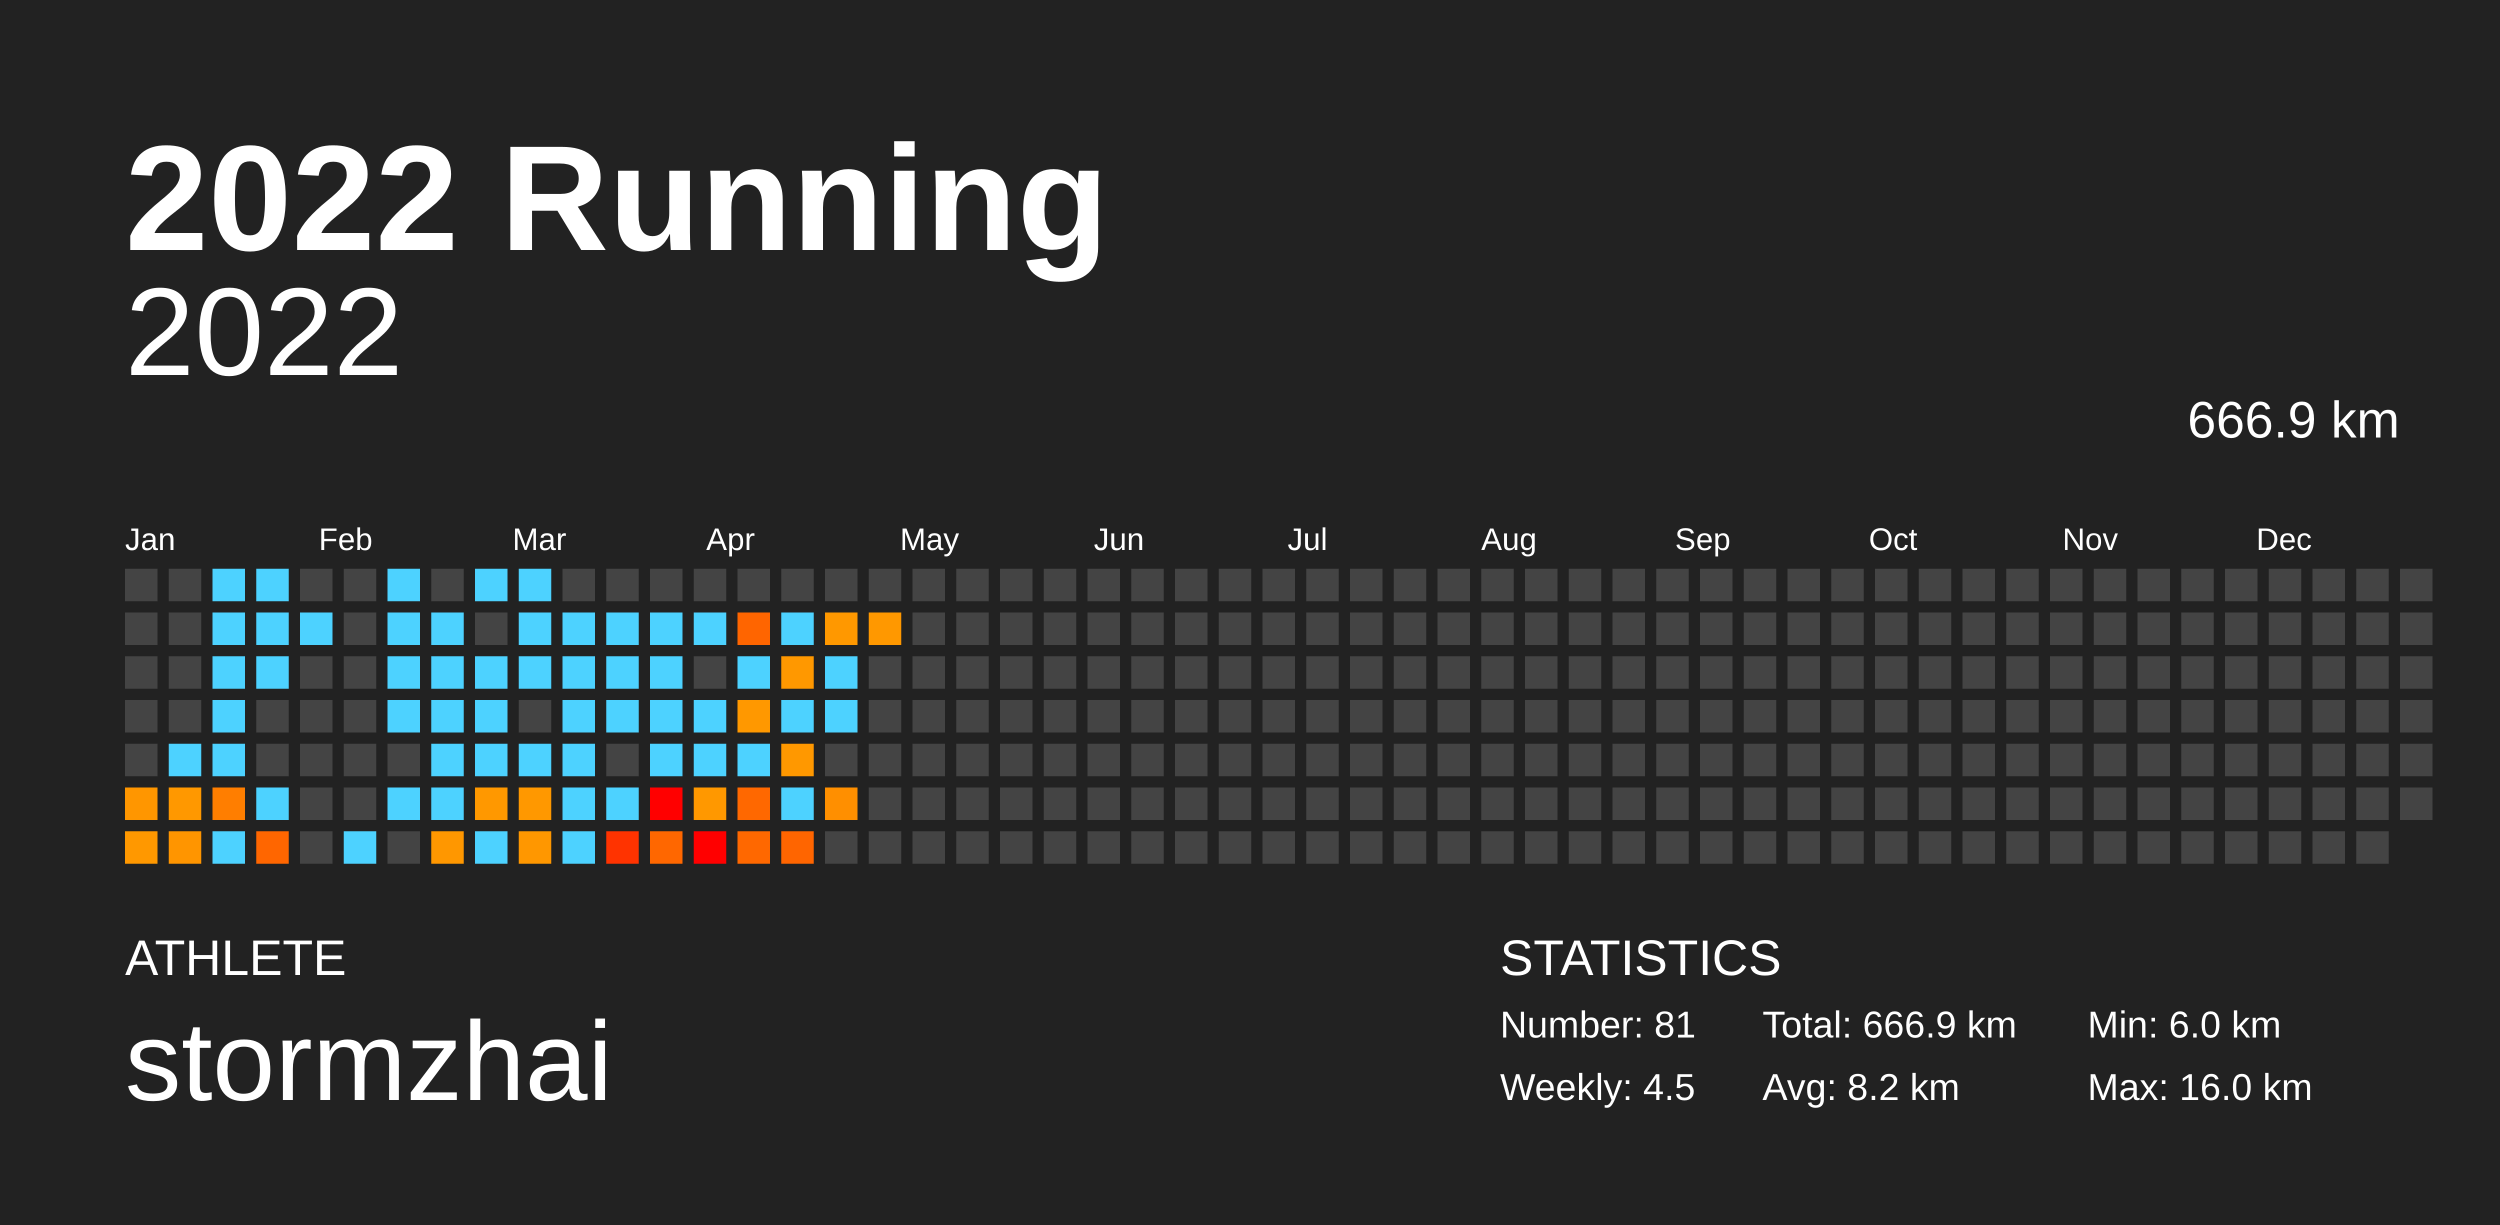
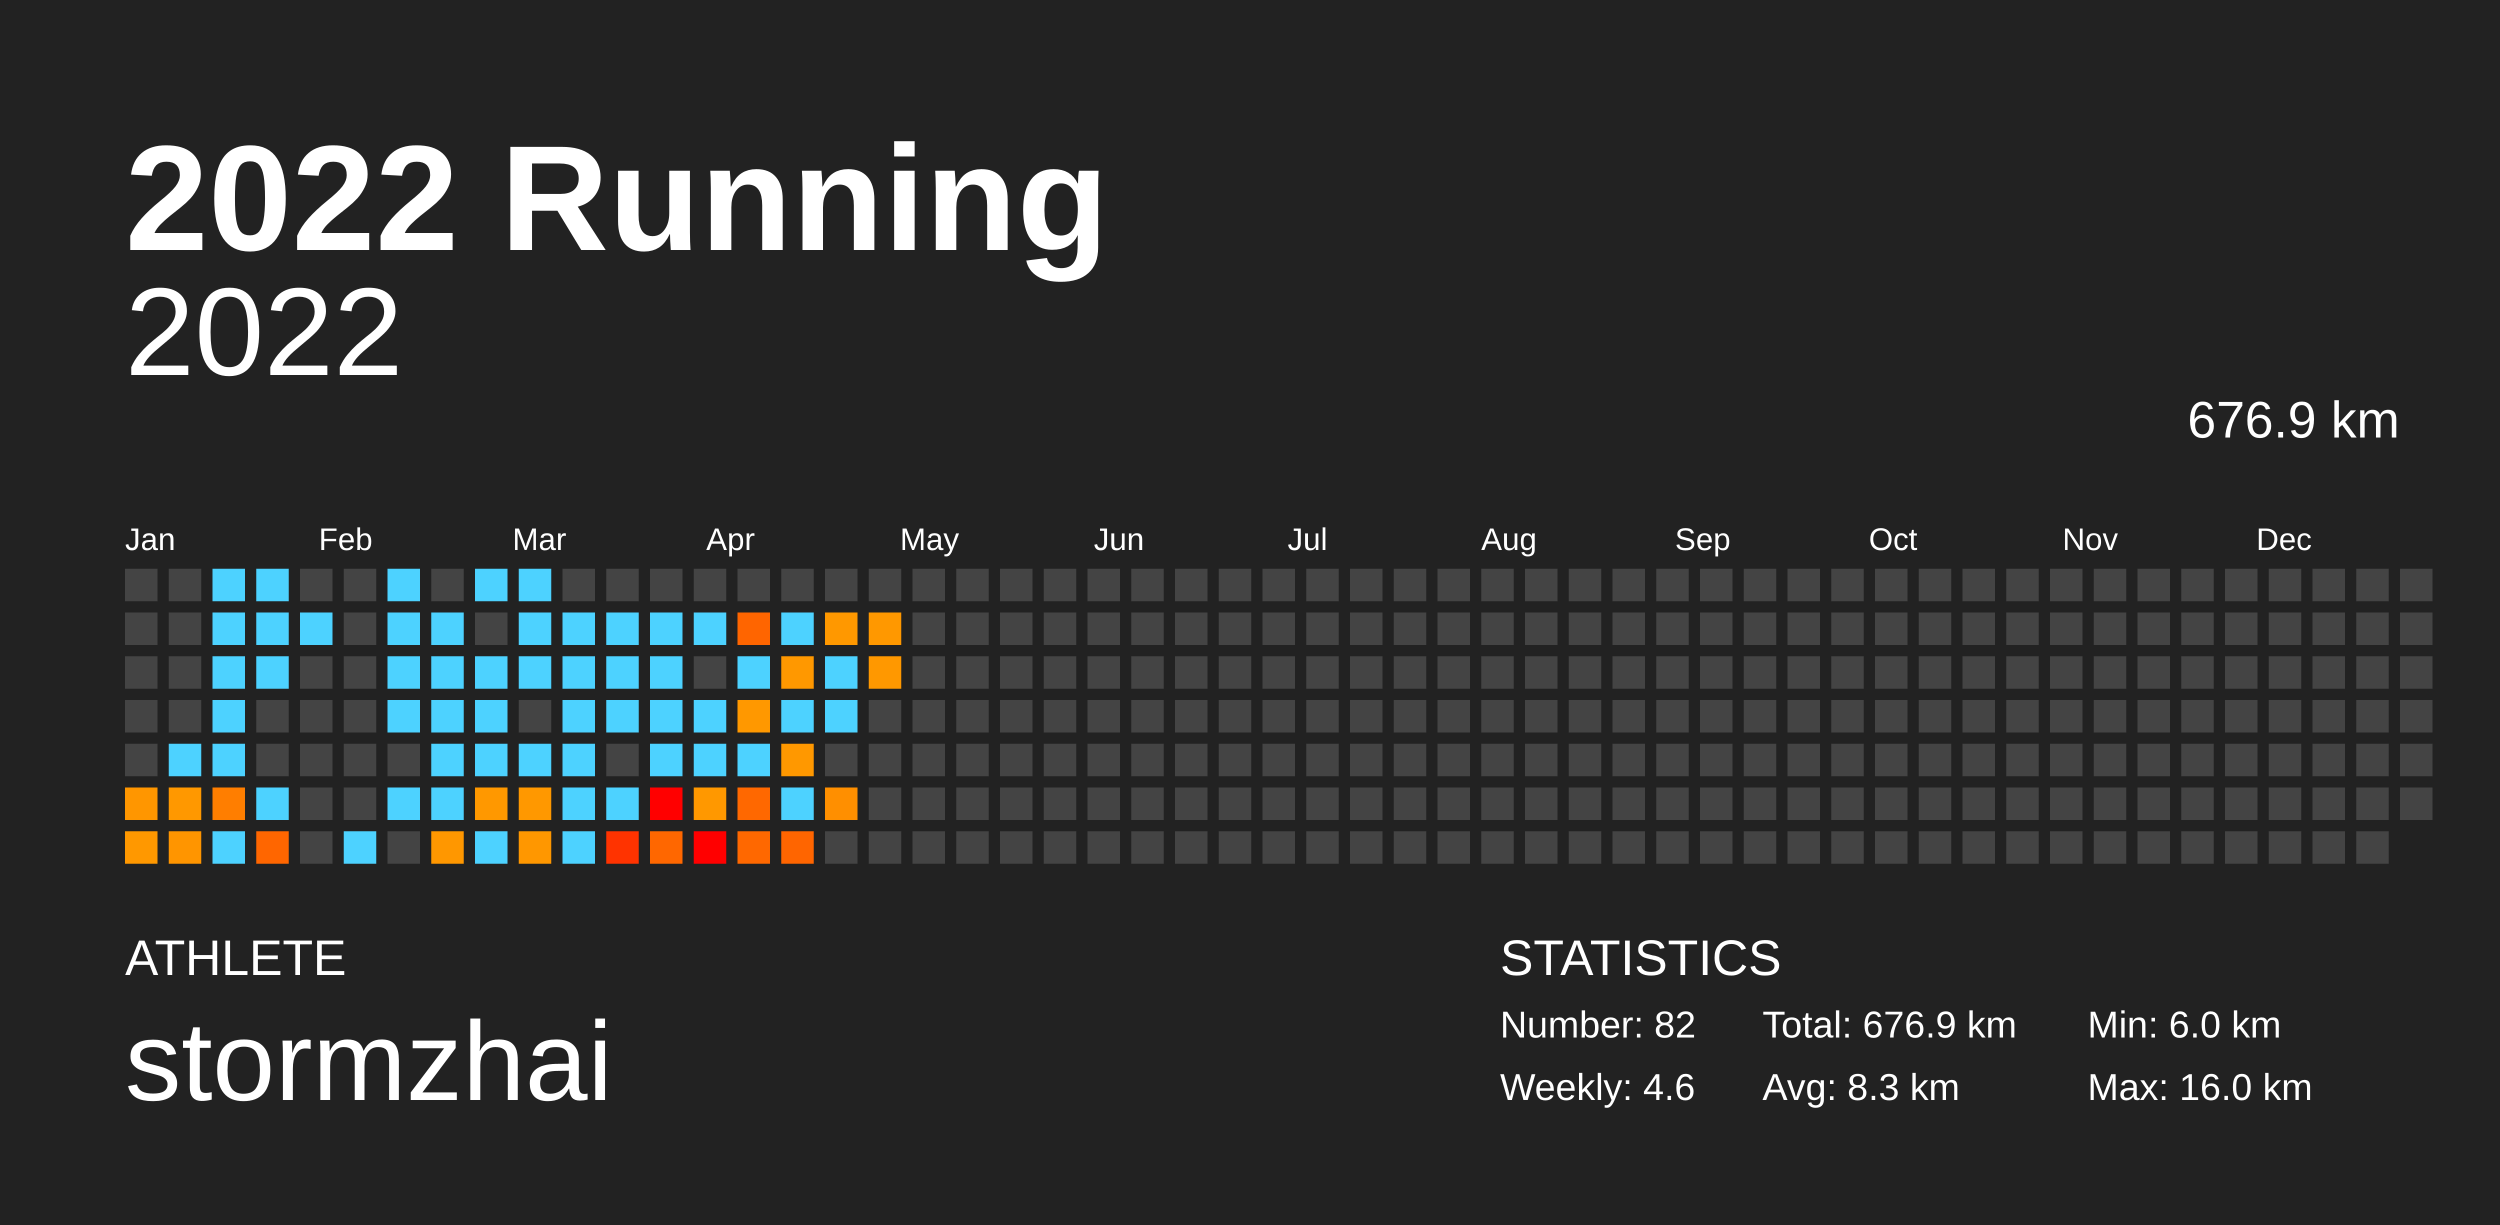
<svg xmlns="http://www.w3.org/2000/svg" baseProfile="full" height="98mm" version="1.1" viewBox="0,0,200,98" width="200mm">
  <defs />
  <rect fill="#222222" height="98" width="200" x="0" y="0" />
  <text fill="#FFFFFF" style="font-size:12px; font-family:Arial; font-weight:bold;" x="10" y="20">2022 Running</text>
  <text fill="#FFFFFF" style="font-size:4px; font-family:Arial" x="10" y="78">ATHLETE</text>
  <text fill="#FFFFFF" style="font-size:9px; font-family:Arial" x="10" y="88">stormzhai</text>
  <text fill="#FFFFFF" style="font-size:4px; font-family:Arial" x="120" y="78">STATISTICS</text>
-   <text fill="#FFFFFF" style="font-size:3px; font-family:Arial" x="120" y="83">Number: 81</text>
-   <text fill="#FFFFFF" style="font-size:3px; font-family:Arial" x="120" y="88">Weekly: 4.5</text>
-   <text fill="#FFFFFF" style="font-size:3px; font-family:Arial" x="141" y="83">Total: 666.9 km</text>
-   <text fill="#FFFFFF" style="font-size:3px; font-family:Arial" x="141" y="88">Avg: 8.2 km</text>
+   <text fill="#FFFFFF" style="font-size:3px; font-family:Arial" x="120" y="83">Number: 82</text>
+   <text fill="#FFFFFF" style="font-size:3px; font-family:Arial" x="120" y="88">Weekly: 4.6</text>
+   <text fill="#FFFFFF" style="font-size:3px; font-family:Arial" x="141" y="83">Total: 676.9 km</text>
+   <text fill="#FFFFFF" style="font-size:3px; font-family:Arial" x="141" y="88">Avg: 8.3 km</text>
  <text fill="#FFFFFF" style="font-size:3px; font-family:Arial" x="167" y="83">Min: 6.0 km</text>
  <text fill="#FFFFFF" style="font-size:3px; font-family:Arial" x="167" y="88">Max: 16.0 km</text>
  <text alignment-baseline="hanging" fill="#FFFFFF" style="font-size:10.0px; font-family:Arial;" x="10" y="30">2022</text>
-   <text alignment-baseline="hanging" fill="#FFFFFF" style="font-size:4.125px; font-family:Arial;" x="175" y="35">666.9 km</text>
+   <text alignment-baseline="hanging" fill="#FFFFFF" style="font-size:4.125px; font-family:Arial;" x="175" y="35">676.9 km</text>
  <text fill="#FFFFFF" style="font-size:2.5px; font-family:Arial" x="10.0" y="44">Jan</text>
  <text fill="#FFFFFF" style="font-size:2.5px; font-family:Arial" x="25.5" y="44">Feb</text>
  <text fill="#FFFFFF" style="font-size:2.5px; font-family:Arial" x="41.0" y="44">Mar</text>
  <text fill="#FFFFFF" style="font-size:2.5px; font-family:Arial" x="56.5" y="44">Apr</text>
  <text fill="#FFFFFF" style="font-size:2.5px; font-family:Arial" x="72.0" y="44">May</text>
  <text fill="#FFFFFF" style="font-size:2.5px; font-family:Arial" x="87.5" y="44">Jun</text>
  <text fill="#FFFFFF" style="font-size:2.5px; font-family:Arial" x="103.0" y="44">Jul</text>
  <text fill="#FFFFFF" style="font-size:2.5px; font-family:Arial" x="118.5" y="44">Aug</text>
  <text fill="#FFFFFF" style="font-size:2.5px; font-family:Arial" x="134.0" y="44">Sep</text>
  <text fill="#FFFFFF" style="font-size:2.5px; font-family:Arial" x="149.5" y="44">Oct</text>
  <text fill="#FFFFFF" style="font-size:2.5px; font-family:Arial" x="165.0" y="44">Nov</text>
  <text fill="#FFFFFF" style="font-size:2.5px; font-family:Arial" x="180.5" y="44">Dec</text>
  <rect fill="#444444" height="2.6" width="2.6" x="10.0" y="45.5" />
  <rect fill="#444444" height="2.6" width="2.6" x="10.0" y="49.0" />
  <rect fill="#444444" height="2.6" width="2.6" x="10.0" y="52.5" />
  <rect fill="#444444" height="2.6" width="2.6" x="10.0" y="56.0" />
  <rect fill="#444444" height="2.6" width="2.6" x="10.0" y="59.5" />
  <rect fill="#ff9600" height="2.6" width="2.6" x="10.0" y="63.0" />
  <rect fill="#ff9800" height="2.6" width="2.6" x="10.0" y="66.5" />
  <rect fill="#444444" height="2.6" width="2.6" x="13.5" y="45.5" />
  <rect fill="#444444" height="2.6" width="2.6" x="13.5" y="49.0" />
  <rect fill="#444444" height="2.6" width="2.6" x="13.5" y="52.5" />
  <rect fill="#444444" height="2.6" width="2.6" x="13.5" y="56.0" />
  <rect fill="#4dd2ff" height="2.6" width="2.6" x="13.5" y="59.5" />
  <rect fill="#ff9800" height="2.6" width="2.6" x="13.5" y="63.0" />
  <rect fill="#ff9500" height="2.6" width="2.6" x="13.5" y="66.5" />
  <rect fill="#4dd2ff" height="2.6" width="2.6" x="17.0" y="45.5" />
  <rect fill="#4dd2ff" height="2.6" width="2.6" x="17.0" y="49.0" />
  <rect fill="#4dd2ff" height="2.6" width="2.6" x="17.0" y="52.5" />
  <rect fill="#4dd2ff" height="2.6" width="2.6" x="17.0" y="56.0" />
  <rect fill="#4dd2ff" height="2.6" width="2.6" x="17.0" y="59.5" />
  <rect fill="#ff7e00" height="2.6" width="2.6" x="17.0" y="63.0" />
  <rect fill="#4dd2ff" height="2.6" width="2.6" x="17.0" y="66.5" />
  <rect fill="#4dd2ff" height="2.6" width="2.6" x="20.5" y="45.5" />
  <rect fill="#4dd2ff" height="2.6" width="2.6" x="20.5" y="49.0" />
  <rect fill="#4dd2ff" height="2.6" width="2.6" x="20.5" y="52.5" />
  <rect fill="#444444" height="2.6" width="2.6" x="20.5" y="56.0" />
  <rect fill="#444444" height="2.6" width="2.6" x="20.5" y="59.5" />
  <rect fill="#4dd2ff" height="2.6" width="2.6" x="20.5" y="63.0" />
  <rect fill="#ff6600" height="2.6" width="2.6" x="20.5" y="66.5" />
  <rect fill="#444444" height="2.6" width="2.6" x="24.0" y="45.5" />
  <rect fill="#4dd2ff" height="2.6" width="2.6" x="24.0" y="49.0" />
  <rect fill="#444444" height="2.6" width="2.6" x="24.0" y="52.5" />
  <rect fill="#444444" height="2.6" width="2.6" x="24.0" y="56.0" />
  <rect fill="#444444" height="2.6" width="2.6" x="24.0" y="59.5" />
  <rect fill="#444444" height="2.6" width="2.6" x="24.0" y="63.0" />
  <rect fill="#444444" height="2.6" width="2.6" x="24.0" y="66.5" />
  <rect fill="#444444" height="2.6" width="2.6" x="27.5" y="45.5" />
  <rect fill="#444444" height="2.6" width="2.6" x="27.5" y="49.0" />
  <rect fill="#444444" height="2.6" width="2.6" x="27.5" y="52.5" />
  <rect fill="#444444" height="2.6" width="2.6" x="27.5" y="56.0" />
  <rect fill="#444444" height="2.6" width="2.6" x="27.5" y="59.5" />
  <rect fill="#444444" height="2.6" width="2.6" x="27.5" y="63.0" />
  <rect fill="#4dd2ff" height="2.6" width="2.6" x="27.5" y="66.5" />
  <rect fill="#4dd2ff" height="2.6" width="2.6" x="31.0" y="45.5" />
  <rect fill="#4dd2ff" height="2.6" width="2.6" x="31.0" y="49.0" />
  <rect fill="#4dd2ff" height="2.6" width="2.6" x="31.0" y="52.5" />
  <rect fill="#4dd2ff" height="2.6" width="2.6" x="31.0" y="56.0" />
  <rect fill="#444444" height="2.6" width="2.6" x="31.0" y="59.5" />
  <rect fill="#4dd2ff" height="2.6" width="2.6" x="31.0" y="63.0" />
  <rect fill="#444444" height="2.6" width="2.6" x="31.0" y="66.5" />
  <rect fill="#444444" height="2.6" width="2.6" x="34.5" y="45.5" />
  <rect fill="#4dd2ff" height="2.6" width="2.6" x="34.5" y="49.0" />
  <rect fill="#4dd2ff" height="2.6" width="2.6" x="34.5" y="52.5" />
  <rect fill="#4dd2ff" height="2.6" width="2.6" x="34.5" y="56.0" />
  <rect fill="#4dd2ff" height="2.6" width="2.6" x="34.5" y="59.5" />
  <rect fill="#4dd2ff" height="2.6" width="2.6" x="34.5" y="63.0" />
  <rect fill="#ff9700" height="2.6" width="2.6" x="34.5" y="66.5" />
  <rect fill="#4dd2ff" height="2.6" width="2.6" x="38.0" y="45.5" />
  <rect fill="#444444" height="2.6" width="2.6" x="38.0" y="49.0" />
  <rect fill="#4dd2ff" height="2.6" width="2.6" x="38.0" y="52.5" />
  <rect fill="#4dd2ff" height="2.6" width="2.6" x="38.0" y="56.0" />
  <rect fill="#4dd2ff" height="2.6" width="2.6" x="38.0" y="59.5" />
  <rect fill="#ff9800" height="2.6" width="2.6" x="38.0" y="63.0" />
  <rect fill="#4dd2ff" height="2.6" width="2.6" x="38.0" y="66.5" />
  <rect fill="#4dd2ff" height="2.6" width="2.6" x="41.5" y="45.5" />
  <rect fill="#4dd2ff" height="2.6" width="2.6" x="41.5" y="49.0" />
  <rect fill="#4dd2ff" height="2.6" width="2.6" x="41.5" y="52.5" />
  <rect fill="#444444" height="2.6" width="2.6" x="41.5" y="56.0" />
  <rect fill="#4dd2ff" height="2.6" width="2.6" x="41.5" y="59.5" />
  <rect fill="#ff9800" height="2.6" width="2.6" x="41.5" y="63.0" />
  <rect fill="#ff9700" height="2.6" width="2.6" x="41.5" y="66.5" />
  <rect fill="#444444" height="2.6" width="2.6" x="45.0" y="45.5" />
  <rect fill="#4dd2ff" height="2.6" width="2.6" x="45.0" y="49.0" />
  <rect fill="#4dd2ff" height="2.6" width="2.6" x="45.0" y="52.5" />
  <rect fill="#4dd2ff" height="2.6" width="2.6" x="45.0" y="56.0" />
  <rect fill="#4dd2ff" height="2.6" width="2.6" x="45.0" y="59.5" />
  <rect fill="#4dd2ff" height="2.6" width="2.6" x="45.0" y="63.0" />
  <rect fill="#4dd2ff" height="2.6" width="2.6" x="45.0" y="66.5" />
  <rect fill="#444444" height="2.6" width="2.6" x="48.5" y="45.5" />
  <rect fill="#4dd2ff" height="2.6" width="2.6" x="48.5" y="49.0" />
  <rect fill="#4dd2ff" height="2.6" width="2.6" x="48.5" y="52.5" />
  <rect fill="#4dd2ff" height="2.6" width="2.6" x="48.5" y="56.0" />
  <rect fill="#444444" height="2.6" width="2.6" x="48.5" y="59.5" />
  <rect fill="#4dd2ff" height="2.6" width="2.6" x="48.5" y="63.0" />
  <rect fill="#ff3300" height="2.6" width="2.6" x="48.5" y="66.5" />
  <rect fill="#444444" height="2.6" width="2.6" x="52.0" y="45.5" />
  <rect fill="#4dd2ff" height="2.6" width="2.6" x="52.0" y="49.0" />
  <rect fill="#4dd2ff" height="2.6" width="2.6" x="52.0" y="52.5" />
  <rect fill="#4dd2ff" height="2.6" width="2.6" x="52.0" y="56.0" />
  <rect fill="#4dd2ff" height="2.6" width="2.6" x="52.0" y="59.5" />
  <rect fill="#ff0000" height="2.6" width="2.6" x="52.0" y="63.0" />
  <rect fill="#ff6700" height="2.6" width="2.6" x="52.0" y="66.5" />
  <rect fill="#444444" height="2.6" width="2.6" x="55.5" y="45.5" />
  <rect fill="#4dd2ff" height="2.6" width="2.6" x="55.5" y="49.0" />
  <rect fill="#444444" height="2.6" width="2.6" x="55.5" y="52.5" />
  <rect fill="#4dd2ff" height="2.6" width="2.6" x="55.5" y="56.0" />
  <rect fill="#4dd2ff" height="2.6" width="2.6" x="55.5" y="59.5" />
  <rect fill="#ff9800" height="2.6" width="2.6" x="55.5" y="63.0" />
  <rect fill="#ff0000" height="2.6" width="2.6" x="55.5" y="66.5" />
  <rect fill="#444444" height="2.6" width="2.6" x="59.0" y="45.5" />
  <rect fill="#ff6500" height="2.6" width="2.6" x="59.0" y="49.0" />
  <rect fill="#4dd2ff" height="2.6" width="2.6" x="59.0" y="52.5" />
  <rect fill="#ff9800" height="2.6" width="2.6" x="59.0" y="56.0" />
  <rect fill="#4dd2ff" height="2.6" width="2.6" x="59.0" y="59.5" />
  <rect fill="#ff6800" height="2.6" width="2.6" x="59.0" y="63.0" />
  <rect fill="#ff6800" height="2.6" width="2.6" x="59.0" y="66.5" />
  <rect fill="#444444" height="2.6" width="2.6" x="62.5" y="45.5" />
  <rect fill="#4dd2ff" height="2.6" width="2.6" x="62.5" y="49.0" />
  <rect fill="#ff9800" height="2.6" width="2.6" x="62.5" y="52.5" />
  <rect fill="#4dd2ff" height="2.6" width="2.6" x="62.5" y="56.0" />
  <rect fill="#ff9800" height="2.6" width="2.6" x="62.5" y="59.5" />
  <rect fill="#4dd2ff" height="2.6" width="2.6" x="62.5" y="63.0" />
  <rect fill="#ff6500" height="2.6" width="2.6" x="62.5" y="66.5" />
  <rect fill="#444444" height="2.6" width="2.6" x="66.0" y="45.5" />
  <rect fill="#ff9800" height="2.6" width="2.6" x="66.0" y="49.0" />
  <rect fill="#4dd2ff" height="2.6" width="2.6" x="66.0" y="52.5" />
  <rect fill="#4dd2ff" height="2.6" width="2.6" x="66.0" y="56.0" />
  <rect fill="#444444" height="2.6" width="2.6" x="66.0" y="59.5" />
  <rect fill="#ff8f00" height="2.6" width="2.6" x="66.0" y="63.0" />
  <rect fill="#444444" height="2.6" width="2.6" x="66.0" y="66.5" />
  <rect fill="#444444" height="2.6" width="2.6" x="69.5" y="45.5" />
  <rect fill="#ff9800" height="2.6" width="2.6" x="69.5" y="49.0" />
-   <rect fill="#444444" height="2.6" width="2.6" x="69.5" y="52.5" />
+   <rect fill="#ff9800" height="2.6" width="2.6" x="69.5" y="52.5" />
  <rect fill="#444444" height="2.6" width="2.6" x="69.5" y="56.0" />
  <rect fill="#444444" height="2.6" width="2.6" x="69.5" y="59.5" />
  <rect fill="#444444" height="2.6" width="2.6" x="69.5" y="63.0" />
  <rect fill="#444444" height="2.6" width="2.6" x="69.5" y="66.5" />
  <rect fill="#444444" height="2.6" width="2.6" x="73.0" y="45.5" />
  <rect fill="#444444" height="2.6" width="2.6" x="73.0" y="49.0" />
  <rect fill="#444444" height="2.6" width="2.6" x="73.0" y="52.5" />
  <rect fill="#444444" height="2.6" width="2.6" x="73.0" y="56.0" />
  <rect fill="#444444" height="2.6" width="2.6" x="73.0" y="59.5" />
  <rect fill="#444444" height="2.6" width="2.6" x="73.0" y="63.0" />
  <rect fill="#444444" height="2.6" width="2.6" x="73.0" y="66.5" />
  <rect fill="#444444" height="2.6" width="2.6" x="76.5" y="45.5" />
  <rect fill="#444444" height="2.6" width="2.6" x="76.5" y="49.0" />
  <rect fill="#444444" height="2.6" width="2.6" x="76.5" y="52.5" />
  <rect fill="#444444" height="2.6" width="2.6" x="76.5" y="56.0" />
  <rect fill="#444444" height="2.6" width="2.6" x="76.5" y="59.5" />
  <rect fill="#444444" height="2.6" width="2.6" x="76.5" y="63.0" />
  <rect fill="#444444" height="2.6" width="2.6" x="76.5" y="66.5" />
  <rect fill="#444444" height="2.6" width="2.6" x="80.0" y="45.5" />
  <rect fill="#444444" height="2.6" width="2.6" x="80.0" y="49.0" />
  <rect fill="#444444" height="2.6" width="2.6" x="80.0" y="52.5" />
  <rect fill="#444444" height="2.6" width="2.6" x="80.0" y="56.0" />
  <rect fill="#444444" height="2.6" width="2.6" x="80.0" y="59.5" />
  <rect fill="#444444" height="2.6" width="2.6" x="80.0" y="63.0" />
  <rect fill="#444444" height="2.6" width="2.6" x="80.0" y="66.5" />
  <rect fill="#444444" height="2.6" width="2.6" x="83.5" y="45.5" />
  <rect fill="#444444" height="2.6" width="2.6" x="83.5" y="49.0" />
  <rect fill="#444444" height="2.6" width="2.6" x="83.5" y="52.5" />
  <rect fill="#444444" height="2.6" width="2.6" x="83.5" y="56.0" />
  <rect fill="#444444" height="2.6" width="2.6" x="83.5" y="59.5" />
  <rect fill="#444444" height="2.6" width="2.6" x="83.5" y="63.0" />
  <rect fill="#444444" height="2.6" width="2.6" x="83.5" y="66.5" />
  <rect fill="#444444" height="2.6" width="2.6" x="87.0" y="45.5" />
  <rect fill="#444444" height="2.6" width="2.6" x="87.0" y="49.0" />
  <rect fill="#444444" height="2.6" width="2.6" x="87.0" y="52.5" />
  <rect fill="#444444" height="2.6" width="2.6" x="87.0" y="56.0" />
  <rect fill="#444444" height="2.6" width="2.6" x="87.0" y="59.5" />
  <rect fill="#444444" height="2.6" width="2.6" x="87.0" y="63.0" />
  <rect fill="#444444" height="2.6" width="2.6" x="87.0" y="66.5" />
  <rect fill="#444444" height="2.6" width="2.6" x="90.5" y="45.5" />
  <rect fill="#444444" height="2.6" width="2.6" x="90.5" y="49.0" />
  <rect fill="#444444" height="2.6" width="2.6" x="90.5" y="52.5" />
  <rect fill="#444444" height="2.6" width="2.6" x="90.5" y="56.0" />
  <rect fill="#444444" height="2.6" width="2.6" x="90.5" y="59.5" />
  <rect fill="#444444" height="2.6" width="2.6" x="90.5" y="63.0" />
  <rect fill="#444444" height="2.6" width="2.6" x="90.5" y="66.5" />
  <rect fill="#444444" height="2.6" width="2.6" x="94.0" y="45.5" />
  <rect fill="#444444" height="2.6" width="2.6" x="94.0" y="49.0" />
  <rect fill="#444444" height="2.6" width="2.6" x="94.0" y="52.5" />
  <rect fill="#444444" height="2.6" width="2.6" x="94.0" y="56.0" />
  <rect fill="#444444" height="2.6" width="2.6" x="94.0" y="59.5" />
  <rect fill="#444444" height="2.6" width="2.6" x="94.0" y="63.0" />
  <rect fill="#444444" height="2.6" width="2.6" x="94.0" y="66.5" />
  <rect fill="#444444" height="2.6" width="2.6" x="97.5" y="45.5" />
  <rect fill="#444444" height="2.6" width="2.6" x="97.5" y="49.0" />
  <rect fill="#444444" height="2.6" width="2.6" x="97.5" y="52.5" />
  <rect fill="#444444" height="2.6" width="2.6" x="97.5" y="56.0" />
  <rect fill="#444444" height="2.6" width="2.6" x="97.5" y="59.5" />
  <rect fill="#444444" height="2.6" width="2.6" x="97.5" y="63.0" />
  <rect fill="#444444" height="2.6" width="2.6" x="97.5" y="66.5" />
  <rect fill="#444444" height="2.6" width="2.6" x="101.0" y="45.5" />
  <rect fill="#444444" height="2.6" width="2.6" x="101.0" y="49.0" />
  <rect fill="#444444" height="2.6" width="2.6" x="101.0" y="52.5" />
  <rect fill="#444444" height="2.6" width="2.6" x="101.0" y="56.0" />
  <rect fill="#444444" height="2.6" width="2.6" x="101.0" y="59.5" />
  <rect fill="#444444" height="2.6" width="2.6" x="101.0" y="63.0" />
  <rect fill="#444444" height="2.6" width="2.6" x="101.0" y="66.5" />
  <rect fill="#444444" height="2.6" width="2.6" x="104.5" y="45.5" />
  <rect fill="#444444" height="2.6" width="2.6" x="104.5" y="49.0" />
  <rect fill="#444444" height="2.6" width="2.6" x="104.5" y="52.5" />
  <rect fill="#444444" height="2.6" width="2.6" x="104.5" y="56.0" />
  <rect fill="#444444" height="2.6" width="2.6" x="104.5" y="59.5" />
  <rect fill="#444444" height="2.6" width="2.6" x="104.5" y="63.0" />
  <rect fill="#444444" height="2.6" width="2.6" x="104.5" y="66.5" />
  <rect fill="#444444" height="2.6" width="2.6" x="108.0" y="45.5" />
  <rect fill="#444444" height="2.6" width="2.6" x="108.0" y="49.0" />
  <rect fill="#444444" height="2.6" width="2.6" x="108.0" y="52.5" />
  <rect fill="#444444" height="2.6" width="2.6" x="108.0" y="56.0" />
  <rect fill="#444444" height="2.6" width="2.6" x="108.0" y="59.5" />
  <rect fill="#444444" height="2.6" width="2.6" x="108.0" y="63.0" />
  <rect fill="#444444" height="2.6" width="2.6" x="108.0" y="66.5" />
  <rect fill="#444444" height="2.6" width="2.6" x="111.5" y="45.5" />
  <rect fill="#444444" height="2.6" width="2.6" x="111.5" y="49.0" />
  <rect fill="#444444" height="2.6" width="2.6" x="111.5" y="52.5" />
  <rect fill="#444444" height="2.6" width="2.6" x="111.5" y="56.0" />
  <rect fill="#444444" height="2.6" width="2.6" x="111.5" y="59.5" />
  <rect fill="#444444" height="2.6" width="2.6" x="111.5" y="63.0" />
  <rect fill="#444444" height="2.6" width="2.6" x="111.5" y="66.5" />
  <rect fill="#444444" height="2.6" width="2.6" x="115.0" y="45.5" />
  <rect fill="#444444" height="2.6" width="2.6" x="115.0" y="49.0" />
  <rect fill="#444444" height="2.6" width="2.6" x="115.0" y="52.5" />
  <rect fill="#444444" height="2.6" width="2.6" x="115.0" y="56.0" />
  <rect fill="#444444" height="2.6" width="2.6" x="115.0" y="59.5" />
  <rect fill="#444444" height="2.6" width="2.6" x="115.0" y="63.0" />
  <rect fill="#444444" height="2.6" width="2.6" x="115.0" y="66.5" />
  <rect fill="#444444" height="2.6" width="2.6" x="118.5" y="45.5" />
  <rect fill="#444444" height="2.6" width="2.6" x="118.5" y="49.0" />
  <rect fill="#444444" height="2.6" width="2.6" x="118.5" y="52.5" />
  <rect fill="#444444" height="2.6" width="2.6" x="118.5" y="56.0" />
  <rect fill="#444444" height="2.6" width="2.6" x="118.5" y="59.5" />
  <rect fill="#444444" height="2.6" width="2.6" x="118.5" y="63.0" />
  <rect fill="#444444" height="2.6" width="2.6" x="118.5" y="66.5" />
  <rect fill="#444444" height="2.6" width="2.6" x="122.0" y="45.5" />
  <rect fill="#444444" height="2.6" width="2.6" x="122.0" y="49.0" />
  <rect fill="#444444" height="2.6" width="2.6" x="122.0" y="52.5" />
  <rect fill="#444444" height="2.6" width="2.6" x="122.0" y="56.0" />
  <rect fill="#444444" height="2.6" width="2.6" x="122.0" y="59.5" />
  <rect fill="#444444" height="2.6" width="2.6" x="122.0" y="63.0" />
  <rect fill="#444444" height="2.6" width="2.6" x="122.0" y="66.5" />
  <rect fill="#444444" height="2.6" width="2.6" x="125.5" y="45.5" />
  <rect fill="#444444" height="2.6" width="2.6" x="125.5" y="49.0" />
  <rect fill="#444444" height="2.6" width="2.6" x="125.5" y="52.5" />
  <rect fill="#444444" height="2.6" width="2.6" x="125.5" y="56.0" />
  <rect fill="#444444" height="2.6" width="2.6" x="125.5" y="59.5" />
  <rect fill="#444444" height="2.6" width="2.6" x="125.5" y="63.0" />
  <rect fill="#444444" height="2.6" width="2.6" x="125.5" y="66.5" />
  <rect fill="#444444" height="2.6" width="2.6" x="129.0" y="45.5" />
  <rect fill="#444444" height="2.6" width="2.6" x="129.0" y="49.0" />
  <rect fill="#444444" height="2.6" width="2.6" x="129.0" y="52.5" />
  <rect fill="#444444" height="2.6" width="2.6" x="129.0" y="56.0" />
  <rect fill="#444444" height="2.6" width="2.6" x="129.0" y="59.5" />
  <rect fill="#444444" height="2.6" width="2.6" x="129.0" y="63.0" />
  <rect fill="#444444" height="2.6" width="2.6" x="129.0" y="66.5" />
  <rect fill="#444444" height="2.6" width="2.6" x="132.5" y="45.5" />
  <rect fill="#444444" height="2.6" width="2.6" x="132.5" y="49.0" />
  <rect fill="#444444" height="2.6" width="2.6" x="132.5" y="52.5" />
  <rect fill="#444444" height="2.6" width="2.6" x="132.5" y="56.0" />
  <rect fill="#444444" height="2.6" width="2.6" x="132.5" y="59.5" />
  <rect fill="#444444" height="2.6" width="2.6" x="132.5" y="63.0" />
  <rect fill="#444444" height="2.6" width="2.6" x="132.5" y="66.5" />
  <rect fill="#444444" height="2.6" width="2.6" x="136.0" y="45.5" />
  <rect fill="#444444" height="2.6" width="2.6" x="136.0" y="49.0" />
  <rect fill="#444444" height="2.6" width="2.6" x="136.0" y="52.5" />
  <rect fill="#444444" height="2.6" width="2.6" x="136.0" y="56.0" />
  <rect fill="#444444" height="2.6" width="2.6" x="136.0" y="59.5" />
  <rect fill="#444444" height="2.6" width="2.6" x="136.0" y="63.0" />
  <rect fill="#444444" height="2.6" width="2.6" x="136.0" y="66.5" />
  <rect fill="#444444" height="2.6" width="2.6" x="139.5" y="45.5" />
  <rect fill="#444444" height="2.6" width="2.6" x="139.5" y="49.0" />
  <rect fill="#444444" height="2.6" width="2.6" x="139.5" y="52.5" />
  <rect fill="#444444" height="2.6" width="2.6" x="139.5" y="56.0" />
  <rect fill="#444444" height="2.6" width="2.6" x="139.5" y="59.5" />
  <rect fill="#444444" height="2.6" width="2.6" x="139.5" y="63.0" />
  <rect fill="#444444" height="2.6" width="2.6" x="139.5" y="66.5" />
  <rect fill="#444444" height="2.6" width="2.6" x="143.0" y="45.5" />
  <rect fill="#444444" height="2.6" width="2.6" x="143.0" y="49.0" />
  <rect fill="#444444" height="2.6" width="2.6" x="143.0" y="52.5" />
  <rect fill="#444444" height="2.6" width="2.6" x="143.0" y="56.0" />
  <rect fill="#444444" height="2.6" width="2.6" x="143.0" y="59.5" />
  <rect fill="#444444" height="2.6" width="2.6" x="143.0" y="63.0" />
  <rect fill="#444444" height="2.6" width="2.6" x="143.0" y="66.5" />
  <rect fill="#444444" height="2.6" width="2.6" x="146.5" y="45.5" />
  <rect fill="#444444" height="2.6" width="2.6" x="146.5" y="49.0" />
  <rect fill="#444444" height="2.6" width="2.6" x="146.5" y="52.5" />
  <rect fill="#444444" height="2.6" width="2.6" x="146.5" y="56.0" />
  <rect fill="#444444" height="2.6" width="2.6" x="146.5" y="59.5" />
  <rect fill="#444444" height="2.6" width="2.6" x="146.5" y="63.0" />
  <rect fill="#444444" height="2.6" width="2.6" x="146.5" y="66.5" />
  <rect fill="#444444" height="2.6" width="2.6" x="150.0" y="45.5" />
  <rect fill="#444444" height="2.6" width="2.6" x="150.0" y="49.0" />
  <rect fill="#444444" height="2.6" width="2.6" x="150.0" y="52.5" />
  <rect fill="#444444" height="2.6" width="2.6" x="150.0" y="56.0" />
  <rect fill="#444444" height="2.6" width="2.6" x="150.0" y="59.5" />
  <rect fill="#444444" height="2.6" width="2.6" x="150.0" y="63.0" />
  <rect fill="#444444" height="2.6" width="2.6" x="150.0" y="66.5" />
  <rect fill="#444444" height="2.6" width="2.6" x="153.5" y="45.5" />
  <rect fill="#444444" height="2.6" width="2.6" x="153.5" y="49.0" />
  <rect fill="#444444" height="2.6" width="2.6" x="153.5" y="52.5" />
  <rect fill="#444444" height="2.6" width="2.6" x="153.5" y="56.0" />
  <rect fill="#444444" height="2.6" width="2.6" x="153.5" y="59.5" />
  <rect fill="#444444" height="2.6" width="2.6" x="153.5" y="63.0" />
  <rect fill="#444444" height="2.6" width="2.6" x="153.5" y="66.5" />
  <rect fill="#444444" height="2.6" width="2.6" x="157.0" y="45.5" />
  <rect fill="#444444" height="2.6" width="2.6" x="157.0" y="49.0" />
  <rect fill="#444444" height="2.6" width="2.6" x="157.0" y="52.5" />
  <rect fill="#444444" height="2.6" width="2.6" x="157.0" y="56.0" />
  <rect fill="#444444" height="2.6" width="2.6" x="157.0" y="59.5" />
  <rect fill="#444444" height="2.6" width="2.6" x="157.0" y="63.0" />
  <rect fill="#444444" height="2.6" width="2.6" x="157.0" y="66.5" />
  <rect fill="#444444" height="2.6" width="2.6" x="160.5" y="45.5" />
  <rect fill="#444444" height="2.6" width="2.6" x="160.5" y="49.0" />
  <rect fill="#444444" height="2.6" width="2.6" x="160.5" y="52.5" />
  <rect fill="#444444" height="2.6" width="2.6" x="160.5" y="56.0" />
  <rect fill="#444444" height="2.6" width="2.6" x="160.5" y="59.5" />
  <rect fill="#444444" height="2.6" width="2.6" x="160.5" y="63.0" />
  <rect fill="#444444" height="2.6" width="2.6" x="160.5" y="66.5" />
  <rect fill="#444444" height="2.6" width="2.6" x="164.0" y="45.5" />
  <rect fill="#444444" height="2.6" width="2.6" x="164.0" y="49.0" />
  <rect fill="#444444" height="2.6" width="2.6" x="164.0" y="52.5" />
  <rect fill="#444444" height="2.6" width="2.6" x="164.0" y="56.0" />
  <rect fill="#444444" height="2.6" width="2.6" x="164.0" y="59.5" />
  <rect fill="#444444" height="2.6" width="2.6" x="164.0" y="63.0" />
  <rect fill="#444444" height="2.6" width="2.6" x="164.0" y="66.5" />
  <rect fill="#444444" height="2.6" width="2.6" x="167.5" y="45.5" />
  <rect fill="#444444" height="2.6" width="2.6" x="167.5" y="49.0" />
  <rect fill="#444444" height="2.6" width="2.6" x="167.5" y="52.5" />
  <rect fill="#444444" height="2.6" width="2.6" x="167.5" y="56.0" />
  <rect fill="#444444" height="2.6" width="2.6" x="167.5" y="59.5" />
  <rect fill="#444444" height="2.6" width="2.6" x="167.5" y="63.0" />
  <rect fill="#444444" height="2.6" width="2.6" x="167.5" y="66.5" />
  <rect fill="#444444" height="2.6" width="2.6" x="171.0" y="45.5" />
  <rect fill="#444444" height="2.6" width="2.6" x="171.0" y="49.0" />
  <rect fill="#444444" height="2.6" width="2.6" x="171.0" y="52.5" />
  <rect fill="#444444" height="2.6" width="2.6" x="171.0" y="56.0" />
  <rect fill="#444444" height="2.6" width="2.6" x="171.0" y="59.5" />
  <rect fill="#444444" height="2.6" width="2.6" x="171.0" y="63.0" />
  <rect fill="#444444" height="2.6" width="2.6" x="171.0" y="66.5" />
  <rect fill="#444444" height="2.6" width="2.6" x="174.5" y="45.5" />
  <rect fill="#444444" height="2.6" width="2.6" x="174.5" y="49.0" />
  <rect fill="#444444" height="2.6" width="2.6" x="174.5" y="52.5" />
  <rect fill="#444444" height="2.6" width="2.6" x="174.5" y="56.0" />
  <rect fill="#444444" height="2.6" width="2.6" x="174.5" y="59.5" />
  <rect fill="#444444" height="2.6" width="2.6" x="174.5" y="63.0" />
  <rect fill="#444444" height="2.6" width="2.6" x="174.5" y="66.5" />
  <rect fill="#444444" height="2.6" width="2.6" x="178.0" y="45.5" />
  <rect fill="#444444" height="2.6" width="2.6" x="178.0" y="49.0" />
  <rect fill="#444444" height="2.6" width="2.6" x="178.0" y="52.5" />
  <rect fill="#444444" height="2.6" width="2.6" x="178.0" y="56.0" />
  <rect fill="#444444" height="2.6" width="2.6" x="178.0" y="59.5" />
  <rect fill="#444444" height="2.6" width="2.6" x="178.0" y="63.0" />
  <rect fill="#444444" height="2.6" width="2.6" x="178.0" y="66.5" />
  <rect fill="#444444" height="2.6" width="2.6" x="181.5" y="45.5" />
  <rect fill="#444444" height="2.6" width="2.6" x="181.5" y="49.0" />
  <rect fill="#444444" height="2.6" width="2.6" x="181.5" y="52.5" />
  <rect fill="#444444" height="2.6" width="2.6" x="181.5" y="56.0" />
  <rect fill="#444444" height="2.6" width="2.6" x="181.5" y="59.5" />
  <rect fill="#444444" height="2.6" width="2.6" x="181.5" y="63.0" />
  <rect fill="#444444" height="2.6" width="2.6" x="181.5" y="66.5" />
  <rect fill="#444444" height="2.6" width="2.6" x="185.0" y="45.5" />
  <rect fill="#444444" height="2.6" width="2.6" x="185.0" y="49.0" />
  <rect fill="#444444" height="2.6" width="2.6" x="185.0" y="52.5" />
  <rect fill="#444444" height="2.6" width="2.6" x="185.0" y="56.0" />
  <rect fill="#444444" height="2.6" width="2.6" x="185.0" y="59.5" />
  <rect fill="#444444" height="2.6" width="2.6" x="185.0" y="63.0" />
  <rect fill="#444444" height="2.6" width="2.6" x="185.0" y="66.5" />
  <rect fill="#444444" height="2.6" width="2.6" x="188.5" y="45.5" />
  <rect fill="#444444" height="2.6" width="2.6" x="188.5" y="49.0" />
  <rect fill="#444444" height="2.6" width="2.6" x="188.5" y="52.5" />
  <rect fill="#444444" height="2.6" width="2.6" x="188.5" y="56.0" />
  <rect fill="#444444" height="2.6" width="2.6" x="188.5" y="59.5" />
  <rect fill="#444444" height="2.6" width="2.6" x="188.5" y="63.0" />
  <rect fill="#444444" height="2.6" width="2.6" x="188.5" y="66.5" />
  <rect fill="#444444" height="2.6" width="2.6" x="192.0" y="45.5" />
  <rect fill="#444444" height="2.6" width="2.6" x="192.0" y="49.0" />
  <rect fill="#444444" height="2.6" width="2.6" x="192.0" y="52.5" />
  <rect fill="#444444" height="2.6" width="2.6" x="192.0" y="56.0" />
  <rect fill="#444444" height="2.6" width="2.6" x="192.0" y="59.5" />
  <rect fill="#444444" height="2.6" width="2.6" x="192.0" y="63.0" />
</svg>
